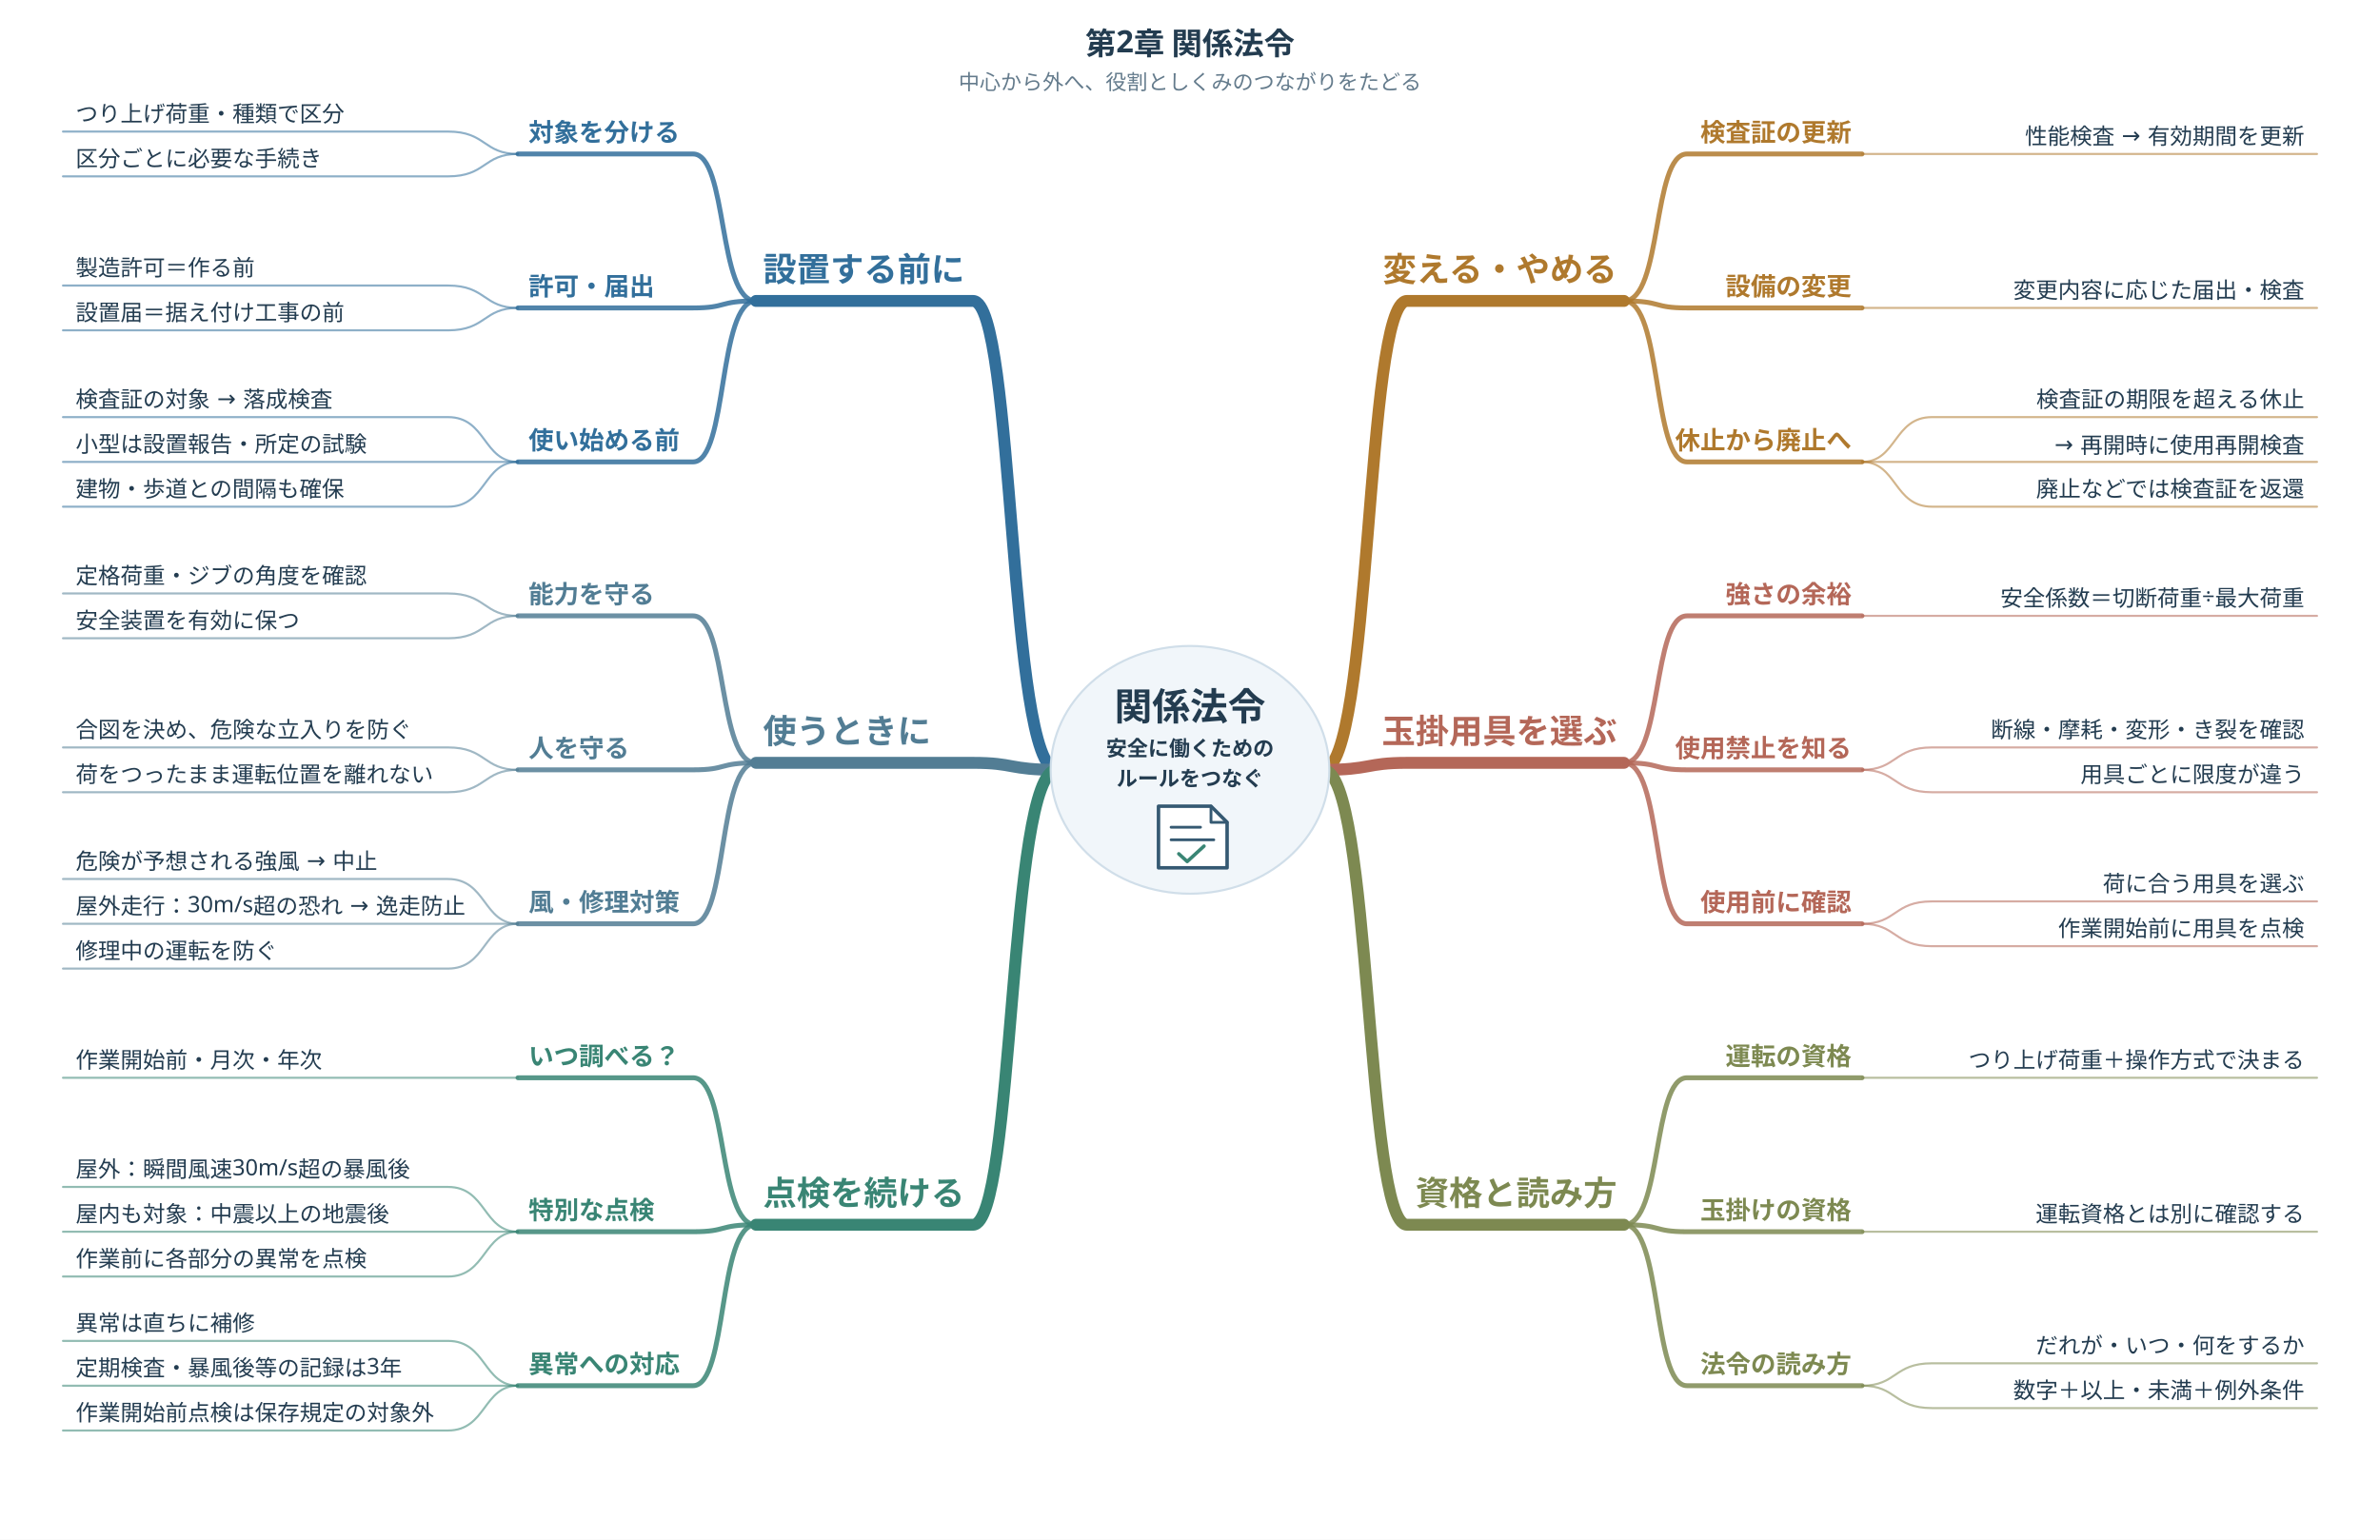
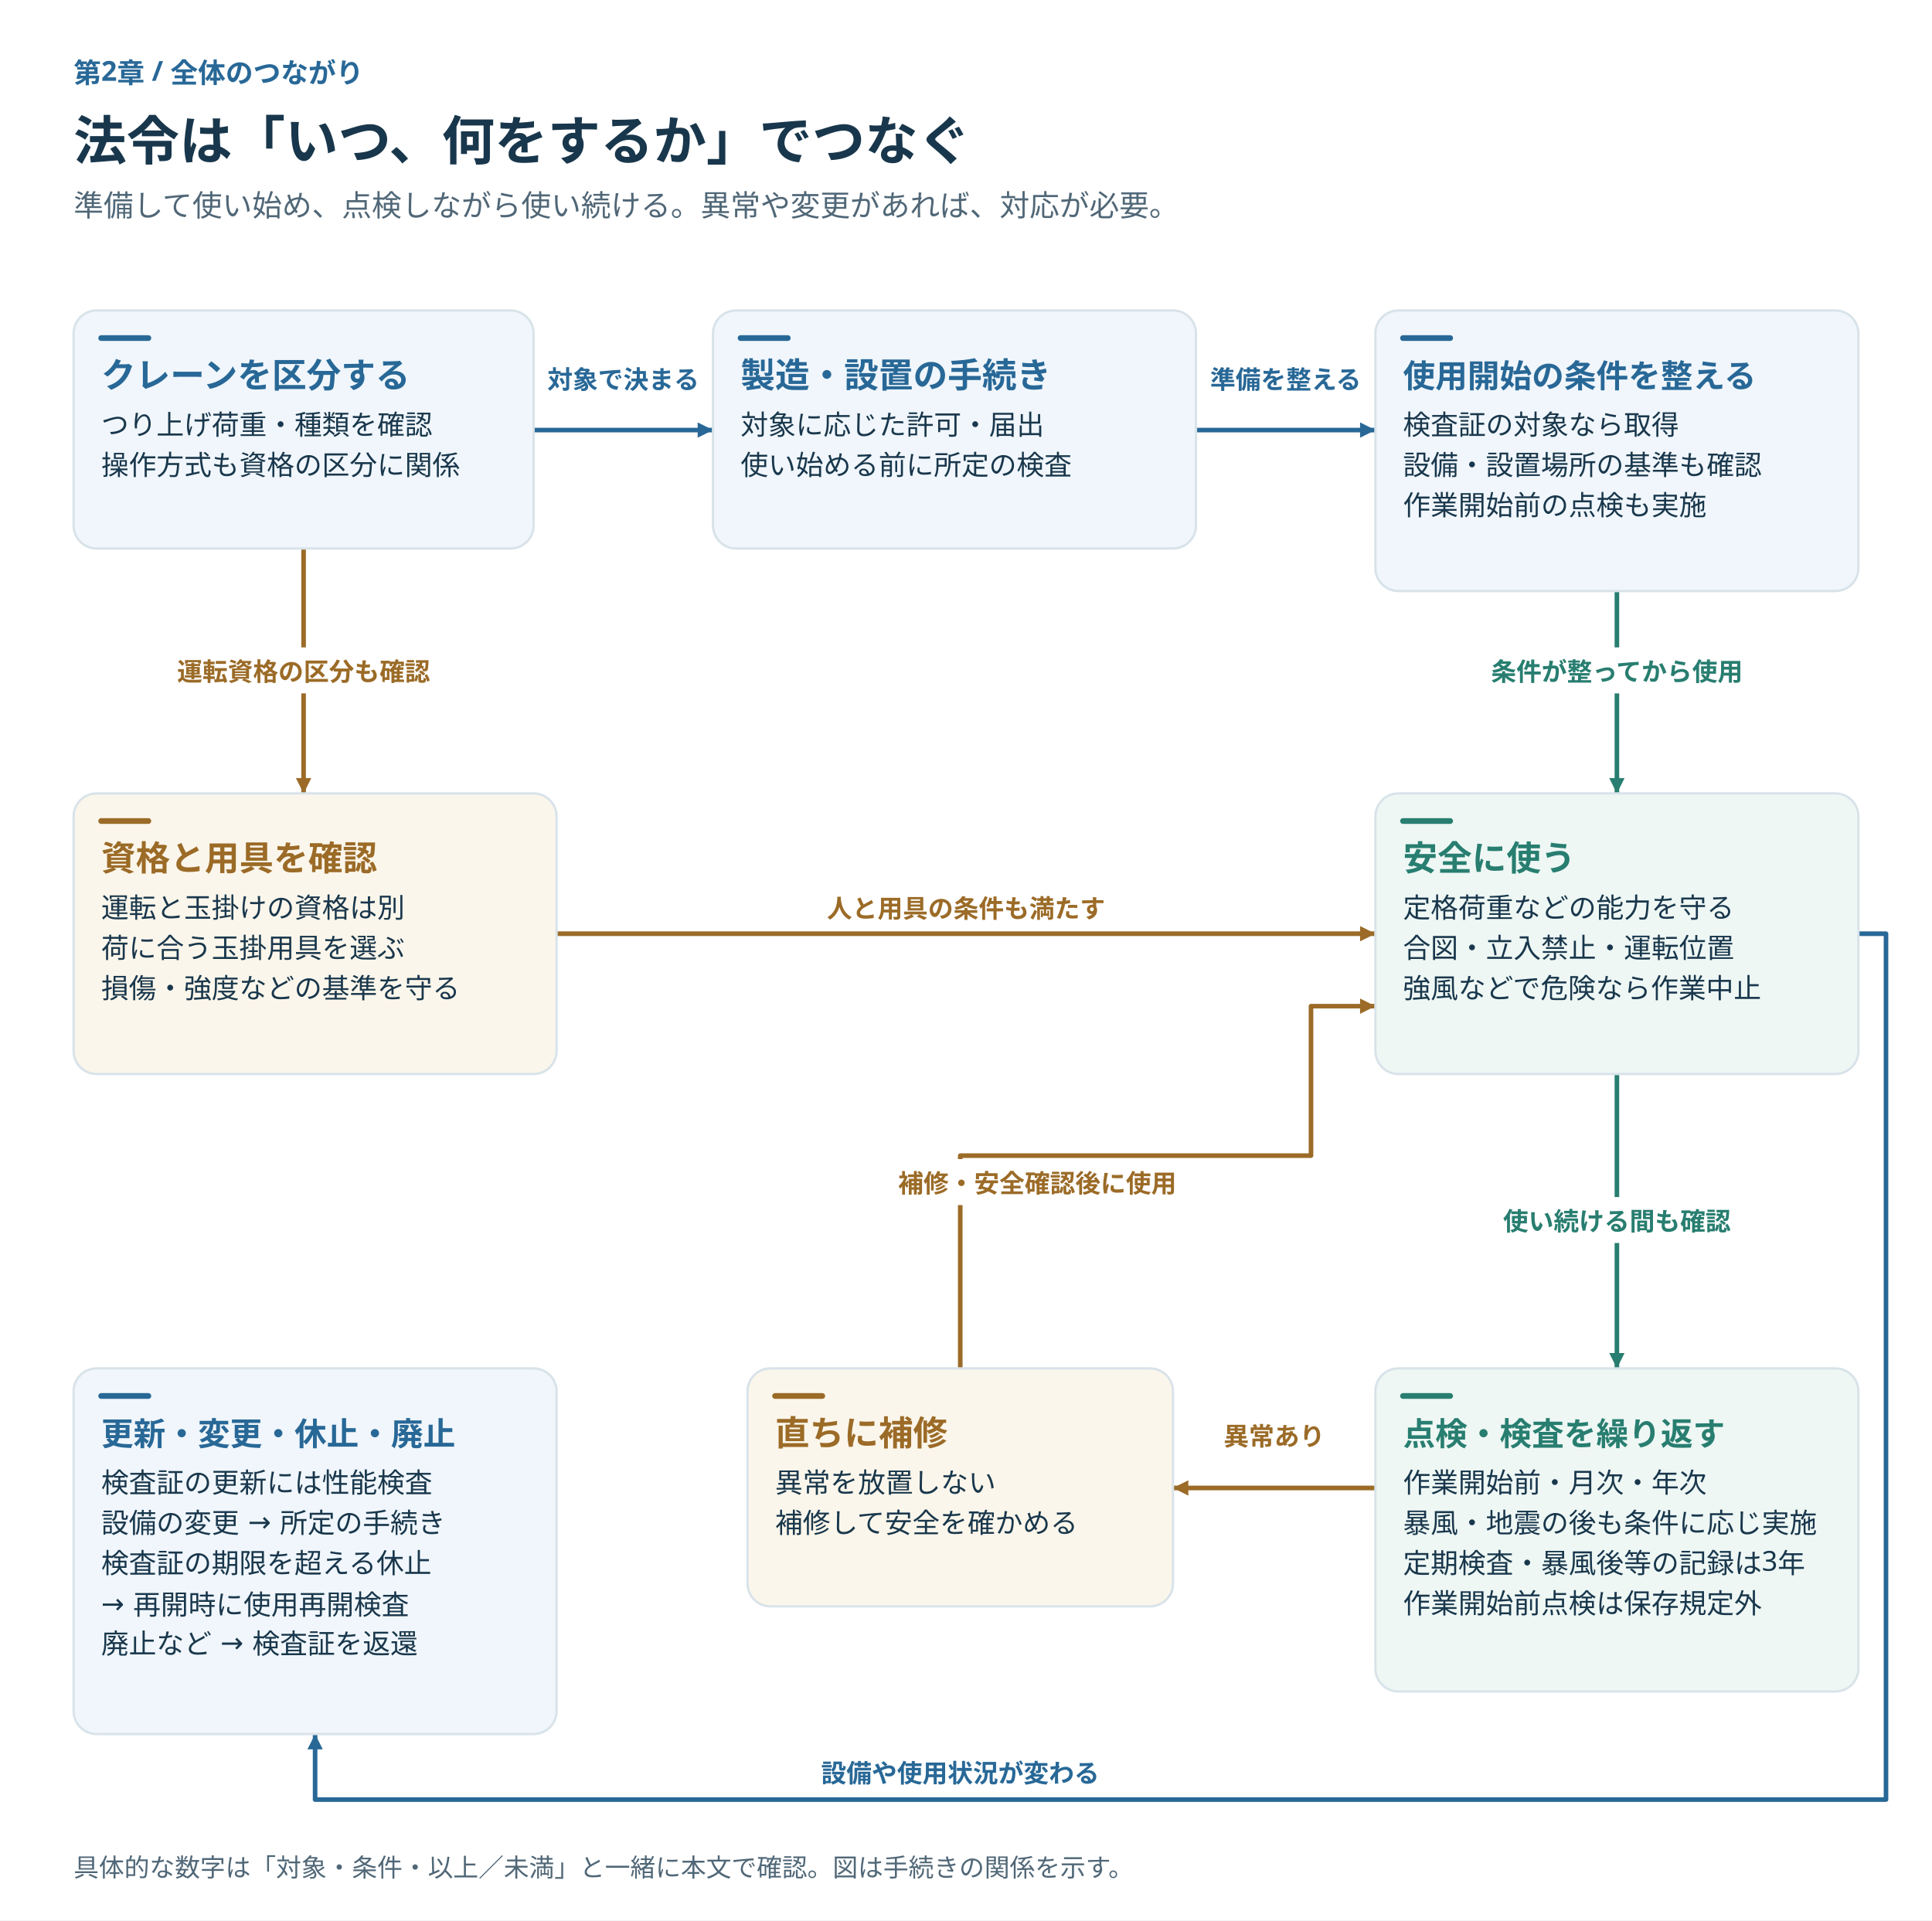
- <svg xmlns="http://www.w3.org/2000/svg" width="3400" height="2200" viewBox="0 0 3400 2200" role="img" aria-labelledby="title desc">
-   <rect width="3400" height="2200" fill="white" />
-   <g font-family="Meiryo, sans-serif" fill="#233C50" stroke-linecap="round" stroke-linejoin="round">
-     <text x="1700" y="78" text-anchor="middle" font-size="44" font-weight="700" fill="#233C50">第2章  関係法令</text>
-     <text x="1700" y="128" text-anchor="middle" font-size="30" font-weight="500" fill="#647B8C">中心から外へ、役割としくみのつながりをたどる</text>
-     <path d="M 1510 1100 C 1440 1100 1450 430 1390 430 L 1080 430" fill="none" stroke="#326F9B" stroke-width="17" opacity="1" />
-     <text x="1090" y="402" text-anchor="start" font-size="48" font-weight="700" fill="#326F9B">設置する前に</text>
-     <path d="M 1080 430 C 1025 430 1040 220 990 220 L 740 220" fill="none" stroke="#326F9B" stroke-width="7" opacity="0.85" />
-     <text x="755" y="202" text-anchor="start" font-size="36" font-weight="700" fill="#326F9B">対象を分ける</text>
-     <path d="M 740 220 C 690 220 695 188.0 640 188.0 L 90 188.0" fill="none" stroke="#326F9B" stroke-width="3" opacity="0.55" />
-     <text x="108" y="174.0" text-anchor="start" font-size="32" font-weight="500" fill="#233C50">つり上げ荷重・種類で区分</text>
-     <path d="M 740 220 C 690 220 695 252.0 640 252.0 L 90 252.0" fill="none" stroke="#326F9B" stroke-width="3" opacity="0.55" />
-     <text x="108" y="238.0" text-anchor="start" font-size="32" font-weight="500" fill="#233C50">区分ごとに必要な手続き</text>
-     <path d="M 1080 430 C 1025 430 1040 440 990 440 L 740 440" fill="none" stroke="#326F9B" stroke-width="7" opacity="0.85" />
-     <text x="755" y="422" text-anchor="start" font-size="36" font-weight="700" fill="#326F9B">許可・届出</text>
-     <path d="M 740 440 C 690 440 695 408.0 640 408.0 L 90 408.0" fill="none" stroke="#326F9B" stroke-width="3" opacity="0.55" />
-     <text x="108" y="394.0" text-anchor="start" font-size="32" font-weight="500" fill="#233C50">製造許可＝作る前</text>
-     <path d="M 740 440 C 690 440 695 472.0 640 472.0 L 90 472.0" fill="none" stroke="#326F9B" stroke-width="3" opacity="0.55" />
-     <text x="108" y="458.0" text-anchor="start" font-size="32" font-weight="500" fill="#233C50">設置届＝据え付け工事の前</text>
-     <path d="M 1080 430 C 1025 430 1040 660 990 660 L 740 660" fill="none" stroke="#326F9B" stroke-width="7" opacity="0.85" />
-     <text x="755" y="642" text-anchor="start" font-size="36" font-weight="700" fill="#326F9B">使い始める前</text>
-     <path d="M 740 660 C 690 660 695 596.0 640 596.0 L 90 596.0" fill="none" stroke="#326F9B" stroke-width="3" opacity="0.55" />
-     <text x="108" y="582.0" text-anchor="start" font-size="32" font-weight="500" fill="#233C50">検査証の対象 → 落成検査</text>
-     <path d="M 740 660 C 690 660 695 660.0 640 660.0 L 90 660.0" fill="none" stroke="#326F9B" stroke-width="3" opacity="0.55" />
-     <text x="108" y="646.0" text-anchor="start" font-size="32" font-weight="500" fill="#233C50">小型は設置報告・所定の試験</text>
-     <path d="M 740 660 C 690 660 695 724.0 640 724.0 L 90 724.0" fill="none" stroke="#326F9B" stroke-width="3" opacity="0.55" />
-     <text x="108" y="710.0" text-anchor="start" font-size="32" font-weight="500" fill="#233C50">建物・歩道との間隔も確保</text>
-     <path d="M 1510 1100 C 1440 1100 1450 1090 1390 1090 L 1080 1090" fill="none" stroke="#527D94" stroke-width="17" opacity="1" />
-     <text x="1090" y="1062" text-anchor="start" font-size="48" font-weight="700" fill="#527D94">使うときに</text>
-     <path d="M 1080 1090 C 1025 1090 1040 880 990 880 L 740 880" fill="none" stroke="#527D94" stroke-width="7" opacity="0.85" />
-     <text x="755" y="862" text-anchor="start" font-size="36" font-weight="700" fill="#527D94">能力を守る</text>
-     <path d="M 740 880 C 690 880 695 848.0 640 848.0 L 90 848.0" fill="none" stroke="#527D94" stroke-width="3" opacity="0.55" />
-     <text x="108" y="834.0" text-anchor="start" font-size="32" font-weight="500" fill="#233C50">定格荷重・ジブの角度を確認</text>
-     <path d="M 740 880 C 690 880 695 912.0 640 912.0 L 90 912.0" fill="none" stroke="#527D94" stroke-width="3" opacity="0.55" />
-     <text x="108" y="898.0" text-anchor="start" font-size="32" font-weight="500" fill="#233C50">安全装置を有効に保つ</text>
-     <path d="M 1080 1090 C 1025 1090 1040 1100 990 1100 L 740 1100" fill="none" stroke="#527D94" stroke-width="7" opacity="0.85" />
-     <text x="755" y="1082" text-anchor="start" font-size="36" font-weight="700" fill="#527D94">人を守る</text>
-     <path d="M 740 1100 C 690 1100 695 1068.0 640 1068.0 L 90 1068.0" fill="none" stroke="#527D94" stroke-width="3" opacity="0.55" />
-     <text x="108" y="1054.0" text-anchor="start" font-size="32" font-weight="500" fill="#233C50">合図を決め、危険な立入りを防ぐ</text>
-     <path d="M 740 1100 C 690 1100 695 1132.0 640 1132.0 L 90 1132.0" fill="none" stroke="#527D94" stroke-width="3" opacity="0.55" />
-     <text x="108" y="1118.0" text-anchor="start" font-size="32" font-weight="500" fill="#233C50">荷をつったまま運転位置を離れない</text>
-     <path d="M 1080 1090 C 1025 1090 1040 1320 990 1320 L 740 1320" fill="none" stroke="#527D94" stroke-width="7" opacity="0.85" />
-     <text x="755" y="1302" text-anchor="start" font-size="36" font-weight="700" fill="#527D94">風・修理対策</text>
-     <path d="M 740 1320 C 690 1320 695 1256.0 640 1256.0 L 90 1256.0" fill="none" stroke="#527D94" stroke-width="3" opacity="0.55" />
-     <text x="108" y="1242.0" text-anchor="start" font-size="32" font-weight="500" fill="#233C50">危険が予想される強風 → 中止</text>
-     <path d="M 740 1320 C 690 1320 695 1320.0 640 1320.0 L 90 1320.0" fill="none" stroke="#527D94" stroke-width="3" opacity="0.55" />
-     <text x="108" y="1306.0" text-anchor="start" font-size="32" font-weight="500" fill="#233C50">屋外走行：30m/s超の恐れ → 逸走防止</text>
-     <path d="M 740 1320 C 690 1320 695 1384.0 640 1384.0 L 90 1384.0" fill="none" stroke="#527D94" stroke-width="3" opacity="0.55" />
-     <text x="108" y="1370.0" text-anchor="start" font-size="32" font-weight="500" fill="#233C50">修理中の運転を防ぐ</text>
-     <path d="M 1510 1100 C 1440 1100 1450 1750 1390 1750 L 1080 1750" fill="none" stroke="#398574" stroke-width="17" opacity="1" />
-     <text x="1090" y="1722" text-anchor="start" font-size="48" font-weight="700" fill="#398574">点検を続ける</text>
-     <path d="M 1080 1750 C 1025 1750 1040 1540 990 1540 L 740 1540" fill="none" stroke="#398574" stroke-width="7" opacity="0.85" />
-     <text x="755" y="1522" text-anchor="start" font-size="36" font-weight="700" fill="#398574">いつ調べる？</text>
-     <path d="M 740 1540 C 690 1540 695 1540.0 640 1540.0 L 90 1540.0" fill="none" stroke="#398574" stroke-width="3" opacity="0.55" />
-     <text x="108" y="1526.0" text-anchor="start" font-size="32" font-weight="500" fill="#233C50">作業開始前・月次・年次</text>
-     <path d="M 1080 1750 C 1025 1750 1040 1760 990 1760 L 740 1760" fill="none" stroke="#398574" stroke-width="7" opacity="0.85" />
-     <text x="755" y="1742" text-anchor="start" font-size="36" font-weight="700" fill="#398574">特別な点検</text>
-     <path d="M 740 1760 C 690 1760 695 1696.0 640 1696.0 L 90 1696.0" fill="none" stroke="#398574" stroke-width="3" opacity="0.55" />
-     <text x="108" y="1682.0" text-anchor="start" font-size="32" font-weight="500" fill="#233C50">屋外：瞬間風速30m/s超の暴風後</text>
-     <path d="M 740 1760 C 690 1760 695 1760.0 640 1760.0 L 90 1760.0" fill="none" stroke="#398574" stroke-width="3" opacity="0.55" />
-     <text x="108" y="1746.0" text-anchor="start" font-size="32" font-weight="500" fill="#233C50">屋内も対象：中震以上の地震後</text>
-     <path d="M 740 1760 C 690 1760 695 1824.0 640 1824.0 L 90 1824.0" fill="none" stroke="#398574" stroke-width="3" opacity="0.55" />
-     <text x="108" y="1810.0" text-anchor="start" font-size="32" font-weight="500" fill="#233C50">作業前に各部分の異常を点検</text>
-     <path d="M 1080 1750 C 1025 1750 1040 1980 990 1980 L 740 1980" fill="none" stroke="#398574" stroke-width="7" opacity="0.85" />
-     <text x="755" y="1962" text-anchor="start" font-size="36" font-weight="700" fill="#398574">異常への対応</text>
-     <path d="M 740 1980 C 690 1980 695 1916.0 640 1916.0 L 90 1916.0" fill="none" stroke="#398574" stroke-width="3" opacity="0.55" />
-     <text x="108" y="1902.0" text-anchor="start" font-size="32" font-weight="500" fill="#233C50">異常は直ちに補修</text>
-     <path d="M 740 1980 C 690 1980 695 1980.0 640 1980.0 L 90 1980.0" fill="none" stroke="#398574" stroke-width="3" opacity="0.55" />
-     <text x="108" y="1966.0" text-anchor="start" font-size="32" font-weight="500" fill="#233C50">定期検査・暴風後等の記録は3年</text>
-     <path d="M 740 1980 C 690 1980 695 2044.0 640 2044.0 L 90 2044.0" fill="none" stroke="#398574" stroke-width="3" opacity="0.55" />
-     <text x="108" y="2030.0" text-anchor="start" font-size="32" font-weight="500" fill="#233C50">作業開始前点検は保存規定の対象外</text>
-     <path d="M 1890 1100 C 1960 1100 1950 430 2010 430 L 2320 430" fill="none" stroke="#AF792D" stroke-width="17" opacity="1" />
-     <text x="2310" y="402" text-anchor="end" font-size="48" font-weight="700" fill="#AF792D">変える・やめる</text>
-     <path d="M 2320 430 C 2375 430 2360 220 2410 220 L 2660 220" fill="none" stroke="#AF792D" stroke-width="7" opacity="0.85" />
-     <text x="2645" y="202" text-anchor="end" font-size="36" font-weight="700" fill="#AF792D">検査証の更新</text>
-     <path d="M 2660 220 C 2710 220 2705 220.0 2760 220.0 L 3310 220.0" fill="none" stroke="#AF792D" stroke-width="3" opacity="0.55" />
-     <text x="3292" y="206.0" text-anchor="end" font-size="32" font-weight="500" fill="#233C50">性能検査 → 有効期間を更新</text>
-     <path d="M 2320 430 C 2375 430 2360 440 2410 440 L 2660 440" fill="none" stroke="#AF792D" stroke-width="7" opacity="0.85" />
-     <text x="2645" y="422" text-anchor="end" font-size="36" font-weight="700" fill="#AF792D">設備の変更</text>
-     <path d="M 2660 440 C 2710 440 2705 440.0 2760 440.0 L 3310 440.0" fill="none" stroke="#AF792D" stroke-width="3" opacity="0.55" />
-     <text x="3292" y="426.0" text-anchor="end" font-size="32" font-weight="500" fill="#233C50">変更内容に応じた届出・検査</text>
-     <path d="M 2320 430 C 2375 430 2360 660 2410 660 L 2660 660" fill="none" stroke="#AF792D" stroke-width="7" opacity="0.85" />
-     <text x="2645" y="642" text-anchor="end" font-size="36" font-weight="700" fill="#AF792D">休止から廃止へ</text>
-     <path d="M 2660 660 C 2710 660 2705 596.0 2760 596.0 L 3310 596.0" fill="none" stroke="#AF792D" stroke-width="3" opacity="0.55" />
-     <text x="3292" y="582.0" text-anchor="end" font-size="32" font-weight="500" fill="#233C50">検査証の期限を超える休止</text>
-     <path d="M 2660 660 C 2710 660 2705 660.0 2760 660.0 L 3310 660.0" fill="none" stroke="#AF792D" stroke-width="3" opacity="0.55" />
-     <text x="3292" y="646.0" text-anchor="end" font-size="32" font-weight="500" fill="#233C50">→ 再開時に使用再開検査</text>
-     <path d="M 2660 660 C 2710 660 2705 724.0 2760 724.0 L 3310 724.0" fill="none" stroke="#AF792D" stroke-width="3" opacity="0.55" />
-     <text x="3292" y="710.0" text-anchor="end" font-size="32" font-weight="500" fill="#233C50">廃止などでは検査証を返還</text>
-     <path d="M 1890 1100 C 1960 1100 1950 1090 2010 1090 L 2320 1090" fill="none" stroke="#B46758" stroke-width="17" opacity="1" />
-     <text x="2310" y="1062" text-anchor="end" font-size="48" font-weight="700" fill="#B46758">玉掛用具を選ぶ</text>
-     <path d="M 2320 1090 C 2375 1090 2360 880 2410 880 L 2660 880" fill="none" stroke="#B46758" stroke-width="7" opacity="0.85" />
-     <text x="2645" y="862" text-anchor="end" font-size="36" font-weight="700" fill="#B46758">強さの余裕</text>
-     <path d="M 2660 880 C 2710 880 2705 880.0 2760 880.0 L 3310 880.0" fill="none" stroke="#B46758" stroke-width="3" opacity="0.55" />
-     <text x="3292" y="866.0" text-anchor="end" font-size="32" font-weight="500" fill="#233C50">安全係数＝切断荷重÷最大荷重</text>
-     <path d="M 2320 1090 C 2375 1090 2360 1100 2410 1100 L 2660 1100" fill="none" stroke="#B46758" stroke-width="7" opacity="0.85" />
-     <text x="2645" y="1082" text-anchor="end" font-size="36" font-weight="700" fill="#B46758">使用禁止を知る</text>
-     <path d="M 2660 1100 C 2710 1100 2705 1068.0 2760 1068.0 L 3310 1068.0" fill="none" stroke="#B46758" stroke-width="3" opacity="0.55" />
-     <text x="3292" y="1054.0" text-anchor="end" font-size="32" font-weight="500" fill="#233C50">断線・摩耗・変形・き裂を確認</text>
-     <path d="M 2660 1100 C 2710 1100 2705 1132.0 2760 1132.0 L 3310 1132.0" fill="none" stroke="#B46758" stroke-width="3" opacity="0.55" />
-     <text x="3292" y="1118.0" text-anchor="end" font-size="32" font-weight="500" fill="#233C50">用具ごとに限度が違う</text>
-     <path d="M 2320 1090 C 2375 1090 2360 1320 2410 1320 L 2660 1320" fill="none" stroke="#B46758" stroke-width="7" opacity="0.85" />
-     <text x="2645" y="1302" text-anchor="end" font-size="36" font-weight="700" fill="#B46758">使用前に確認</text>
-     <path d="M 2660 1320 C 2710 1320 2705 1288.0 2760 1288.0 L 3310 1288.0" fill="none" stroke="#B46758" stroke-width="3" opacity="0.55" />
-     <text x="3292" y="1274.0" text-anchor="end" font-size="32" font-weight="500" fill="#233C50">荷に合う用具を選ぶ</text>
-     <path d="M 2660 1320 C 2710 1320 2705 1352.0 2760 1352.0 L 3310 1352.0" fill="none" stroke="#B46758" stroke-width="3" opacity="0.55" />
-     <text x="3292" y="1338.0" text-anchor="end" font-size="32" font-weight="500" fill="#233C50">作業開始前に用具を点検</text>
-     <path d="M 1890 1100 C 1960 1100 1950 1750 2010 1750 L 2320 1750" fill="none" stroke="#7D8951" stroke-width="17" opacity="1" />
-     <text x="2310" y="1722" text-anchor="end" font-size="48" font-weight="700" fill="#7D8951">資格と読み方</text>
-     <path d="M 2320 1750 C 2375 1750 2360 1540 2410 1540 L 2660 1540" fill="none" stroke="#7D8951" stroke-width="7" opacity="0.85" />
-     <text x="2645" y="1522" text-anchor="end" font-size="36" font-weight="700" fill="#7D8951">運転の資格</text>
-     <path d="M 2660 1540 C 2710 1540 2705 1540.0 2760 1540.0 L 3310 1540.0" fill="none" stroke="#7D8951" stroke-width="3" opacity="0.55" />
-     <text x="3292" y="1526.0" text-anchor="end" font-size="32" font-weight="500" fill="#233C50">つり上げ荷重＋操作方式で決まる</text>
-     <path d="M 2320 1750 C 2375 1750 2360 1760 2410 1760 L 2660 1760" fill="none" stroke="#7D8951" stroke-width="7" opacity="0.85" />
-     <text x="2645" y="1742" text-anchor="end" font-size="36" font-weight="700" fill="#7D8951">玉掛けの資格</text>
-     <path d="M 2660 1760 C 2710 1760 2705 1760.0 2760 1760.0 L 3310 1760.0" fill="none" stroke="#7D8951" stroke-width="3" opacity="0.55" />
-     <text x="3292" y="1746.0" text-anchor="end" font-size="32" font-weight="500" fill="#233C50">運転資格とは別に確認する</text>
-     <path d="M 2320 1750 C 2375 1750 2360 1980 2410 1980 L 2660 1980" fill="none" stroke="#7D8951" stroke-width="7" opacity="0.85" />
-     <text x="2645" y="1962" text-anchor="end" font-size="36" font-weight="700" fill="#7D8951">法令の読み方</text>
-     <path d="M 2660 1980 C 2710 1980 2705 1948.0 2760 1948.0 L 3310 1948.0" fill="none" stroke="#7D8951" stroke-width="3" opacity="0.55" />
-     <text x="3292" y="1934.0" text-anchor="end" font-size="32" font-weight="500" fill="#233C50">だれが・いつ・何をするか</text>
-     <path d="M 2660 1980 C 2710 1980 2705 2012.0 2760 2012.0 L 3310 2012.0" fill="none" stroke="#7D8951" stroke-width="3" opacity="0.55" />
-     <text x="3292" y="1998.0" text-anchor="end" font-size="32" font-weight="500" fill="#233C50">数字＋以上・未満＋例外条件</text>
-     <ellipse cx="1700" cy="1100" rx="199" ry="177" fill="#F1F6FA" stroke="#D0DEE9" stroke-width="3" />
-     <text x="1700" y="1029" text-anchor="middle" font-size="54" font-weight="700" fill="#233C50">関係法令</text>
-     <text x="1700" y="1080" text-anchor="middle" font-size="30" font-weight="600" fill="#233C50">安全に働くための</text>
-     <text x="1700" y="1123" text-anchor="middle" font-size="30" font-weight="600" fill="#233C50">ルールをつなぐ</text>
-     <path d="M1655 1152H1730L1753 1175V1240H1655Z" fill="white" stroke="#355972" stroke-width="5" />
-     <path d="M1730 1152V1175H1753 M1673 1182H1715 M1673 1200H1734" fill="none" stroke="#355972" stroke-width="4" opacity="1" />
-     <path d="M1684 1220L1696 1231L1720 1209" fill="none" stroke="#398574" stroke-width="5" opacity="1" />
+ <svg xmlns="http://www.w3.org/2000/svg" width="1680" height="1670" viewBox="0 0 1680 1670" role="img" aria-labelledby="title desc">
+   <defs>
+     <marker id="blue" viewBox="0 0 12 12" refX="11" refY="6" markerWidth="16" markerHeight="16" orient="auto-start-reverse" markerUnits="userSpaceOnUse">
+       <path d="M1 1L11 6L1 11Z" fill="#286897" />
+     </marker>
+     <marker id="teal" viewBox="0 0 12 12" refX="11" refY="6" markerWidth="16" markerHeight="16" orient="auto-start-reverse" markerUnits="userSpaceOnUse">
+       <path d="M1 1L11 6L1 11Z" fill="#287E70" />
+     </marker>
+     <marker id="gold" viewBox="0 0 12 12" refX="11" refY="6" markerWidth="16" markerHeight="16" orient="auto-start-reverse" markerUnits="userSpaceOnUse">
+       <path d="M1 1L11 6L1 11Z" fill="#9B6B27" />
+     </marker>
+   </defs>
+   <rect width="1680" height="1670" fill="white" />
+   <g font-family="'Hiragino Sans', Meiryo, sans-serif" stroke-linecap="round" stroke-linejoin="round">
+     <path d="M464,374 L620,374" fill="none" stroke="#286897" stroke-width="4" marker-end="url(#blue)" />
+     <rect x="466.0" y="310" width="152.0" height="38" rx="8" fill="white" stroke="white" stroke-width="2" />
+     <text x="542" y="338" text-anchor="middle" font-size="22" font-weight="700" fill="#286897">対象で決まる</text>
+     <path d="M1040,374 L1196,374" fill="none" stroke="#286897" stroke-width="4" marker-end="url(#blue)" />
+     <rect x="1042.0" y="310" width="152.0" height="38" rx="8" fill="white" stroke="white" stroke-width="2" />
+     <text x="1118" y="338" text-anchor="middle" font-size="22" font-weight="700" fill="#286897">準備を整える</text>
+     <path d="M264,477 L264,690" fill="none" stroke="#9B6B27" stroke-width="4" marker-end="url(#gold)" />
+     <rect x="144.0" y="564" width="240.0" height="38" rx="8" fill="white" stroke="white" stroke-width="2" />
+     <text x="264" y="592" text-anchor="middle" font-size="22" font-weight="700" fill="#9B6B27">運転資格の区分も確認</text>
+     <path d="M484,812 L1196,812" fill="none" stroke="#9B6B27" stroke-width="4" marker-end="url(#gold)" />
+     <rect x="709.0" y="770" width="262.0" height="38" rx="8" fill="white" stroke="white" stroke-width="2" />
+     <text x="840" y="798" text-anchor="middle" font-size="22" font-weight="700" fill="#9B6B27">人と用具の条件も満たす</text>
+     <path d="M1406,514 L1406,690" fill="none" stroke="#287E70" stroke-width="4" marker-end="url(#teal)" />
+     <rect x="1286.0" y="564" width="240.0" height="38" rx="8" fill="white" stroke="white" stroke-width="2" />
+     <text x="1406" y="592" text-anchor="middle" font-size="22" font-weight="700" fill="#287E70">条件が整ってから使用</text>
+     <path d="M1406,934 L1406,1190" fill="none" stroke="#287E70" stroke-width="4" marker-end="url(#teal)" />
+     <rect x="1297.0" y="1042" width="218.0" height="38" rx="8" fill="white" stroke="white" stroke-width="2" />
+     <text x="1406" y="1070" text-anchor="middle" font-size="22" font-weight="700" fill="#287E70">使い続ける間も確認</text>
+     <path d="M1196,1294 L1020,1294" fill="none" stroke="#9B6B27" stroke-width="4" marker-end="url(#gold)" />
+     <rect x="1054.0" y="1229" width="108.0" height="38" rx="8" fill="white" stroke="white" stroke-width="2" />
+     <text x="1108" y="1257" text-anchor="middle" font-size="22" font-weight="700" fill="#9B6B27">異常あり</text>
+     <path d="M835,1190 L835,1005 L1140,1005 L1140,875 L1196,875" fill="none" stroke="#9B6B27" stroke-width="4" marker-end="url(#gold)" />
+     <rect x="771.0" y="1009" width="262.0" height="38" rx="8" fill="white" stroke="white" stroke-width="2" />
+     <text x="902" y="1037" text-anchor="middle" font-size="22" font-weight="700" fill="#9B6B27">補修・安全確認後に使用</text>
+     <path d="M1616,812 L1640,812 L1640,1565 L274,1565 L274,1508" fill="none" stroke="#286897" stroke-width="4" marker-end="url(#blue)" />
+     <rect x="704.0" y="1522" width="262.0" height="38" rx="8" fill="white" stroke="white" stroke-width="2" />
+     <text x="835" y="1550" text-anchor="middle" font-size="22" font-weight="700" fill="#286897">設備や使用状況が変わる</text>
+     <text x="64" y="72" text-anchor="start" font-size="24" font-weight="700" fill="#286897">第2章  /  全体のつながり</text>
+     <text x="64" y="139" text-anchor="start" font-size="46" font-weight="700" fill="#19374C">法令は「いつ、何をするか」でつなぐ</text>
+     <text x="64" y="188" text-anchor="start" font-size="26" font-weight="400" fill="#506777">準備して使い始め、点検しながら使い続ける。異常や変更があれば、対応が必要。</text>
+     <text x="64" y="1632" text-anchor="start" font-size="22" font-weight="400" fill="#506777">具体的な数字は「対象・条件・以上／未満」と一緒に本文で確認。図は手続きの関係を示す。</text>
+     <rect x="64" y="270" width="400" height="207" rx="20" fill="#F0F6FB" stroke="#D8E3E9" stroke-width="2" />
+     <path d="M88 294H129" stroke="#286897" stroke-width="5" />
+     <text x="88" y="337" text-anchor="start" font-size="30" font-weight="700" fill="#286897">クレーンを区分する</text>
+     <text x="88" y="378" text-anchor="start" font-size="24" font-weight="400" fill="#19374C">つり上げ荷重・種類を確認</text>
+     <text x="88" y="413" text-anchor="start" font-size="24" font-weight="400" fill="#19374C">操作方式も資格の区分に関係</text>
+     <rect x="620" y="270" width="420" height="207" rx="20" fill="#F0F6FB" stroke="#D8E3E9" stroke-width="2" />
+     <path d="M644 294H685" stroke="#286897" stroke-width="5" />
+     <text x="644" y="337" text-anchor="start" font-size="30" font-weight="700" fill="#286897">製造・設置の手続き</text>
+     <text x="644" y="378" text-anchor="start" font-size="24" font-weight="400" fill="#19374C">対象に応じた許可・届出</text>
+     <text x="644" y="413" text-anchor="start" font-size="24" font-weight="400" fill="#19374C">使い始める前に所定の検査</text>
+     <rect x="1196" y="270" width="420" height="244" rx="20" fill="#F0F6FB" stroke="#D8E3E9" stroke-width="2" />
+     <path d="M1220 294H1261" stroke="#286897" stroke-width="5" />
+     <text x="1220" y="337" text-anchor="start" font-size="28" font-weight="700" fill="#286897">使用開始の条件を整える</text>
+     <text x="1220" y="378" text-anchor="start" font-size="24" font-weight="400" fill="#19374C">検査証の対象なら取得</text>
+     <text x="1220" y="413" text-anchor="start" font-size="24" font-weight="400" fill="#19374C">設備・設置場所の基準も確認</text>
+     <text x="1220" y="448" text-anchor="start" font-size="24" font-weight="400" fill="#19374C">作業開始前の点検も実施</text>
+     <rect x="64" y="690" width="420" height="244" rx="20" fill="#FBF6EB" stroke="#D8E3E9" stroke-width="2" />
+     <path d="M88 714H129" stroke="#9B6B27" stroke-width="5" />
+     <text x="88" y="757" text-anchor="start" font-size="30" font-weight="700" fill="#9B6B27">資格と用具を確認</text>
+     <text x="88" y="798" text-anchor="start" font-size="24" font-weight="400" fill="#19374C">運転と玉掛けの資格は別</text>
+     <text x="88" y="833" text-anchor="start" font-size="24" font-weight="400" fill="#19374C">荷に合う玉掛用具を選ぶ</text>
+     <text x="88" y="868" text-anchor="start" font-size="24" font-weight="400" fill="#19374C">損傷・強度などの基準を守る</text>
+     <rect x="1196" y="690" width="420" height="244" rx="20" fill="#EEF7F4" stroke="#D8E3E9" stroke-width="2" />
+     <path d="M1220 714H1261" stroke="#287E70" stroke-width="5" />
+     <text x="1220" y="757" text-anchor="start" font-size="30" font-weight="700" fill="#287E70">安全に使う</text>
+     <text x="1220" y="798" text-anchor="start" font-size="24" font-weight="400" fill="#19374C">定格荷重などの能力を守る</text>
+     <text x="1220" y="833" text-anchor="start" font-size="24" font-weight="400" fill="#19374C">合図・立入禁止・運転位置</text>
+     <text x="1220" y="868" text-anchor="start" font-size="24" font-weight="400" fill="#19374C">強風などで危険なら作業中止</text>
+     <rect x="1196" y="1190" width="420" height="281" rx="20" fill="#EEF7F4" stroke="#D8E3E9" stroke-width="2" />
+     <path d="M1220 1214H1261" stroke="#287E70" stroke-width="5" />
+     <text x="1220" y="1257" text-anchor="start" font-size="28" font-weight="700" fill="#287E70">点検・検査を繰り返す</text>
+     <text x="1220" y="1298" text-anchor="start" font-size="24" font-weight="400" fill="#19374C">作業開始前・月次・年次</text>
+     <text x="1220" y="1333" text-anchor="start" font-size="24" font-weight="400" fill="#19374C">暴風・地震の後も条件に応じ実施</text>
+     <text x="1220" y="1368" text-anchor="start" font-size="24" font-weight="400" fill="#19374C">定期検査・暴風後等の記録は3年</text>
+     <text x="1220" y="1403" text-anchor="start" font-size="24" font-weight="400" fill="#19374C">作業開始前点検は保存規定外</text>
+     <rect x="650" y="1190" width="370" height="207" rx="20" fill="#FBF6EB" stroke="#D8E3E9" stroke-width="2" />
+     <path d="M674 1214H715" stroke="#9B6B27" stroke-width="5" />
+     <text x="674" y="1257" text-anchor="start" font-size="30" font-weight="700" fill="#9B6B27">直ちに補修</text>
+     <text x="674" y="1298" text-anchor="start" font-size="24" font-weight="400" fill="#19374C">異常を放置しない</text>
+     <text x="674" y="1333" text-anchor="start" font-size="24" font-weight="400" fill="#19374C">補修して安全を確かめる</text>
+     <rect x="64" y="1190" width="420" height="318" rx="20" fill="#F0F6FB" stroke="#D8E3E9" stroke-width="2" />
+     <path d="M88 1214H129" stroke="#286897" stroke-width="5" />
+     <text x="88" y="1257" text-anchor="start" font-size="28" font-weight="700" fill="#286897">更新・変更・休止・廃止</text>
+     <text x="88" y="1298" text-anchor="start" font-size="24" font-weight="400" fill="#19374C">検査証の更新には性能検査</text>
+     <text x="88" y="1333" text-anchor="start" font-size="24" font-weight="400" fill="#19374C">設備の変更 → 所定の手続き</text>
+     <text x="88" y="1368" text-anchor="start" font-size="24" font-weight="400" fill="#19374C">検査証の期限を超える休止</text>
+     <text x="88" y="1403" text-anchor="start" font-size="24" font-weight="400" fill="#19374C">→ 再開時に使用再開検査</text>
+     <text x="88" y="1438" text-anchor="start" font-size="24" font-weight="400" fill="#19374C">廃止など → 検査証を返還</text>
  </g>
</svg>
